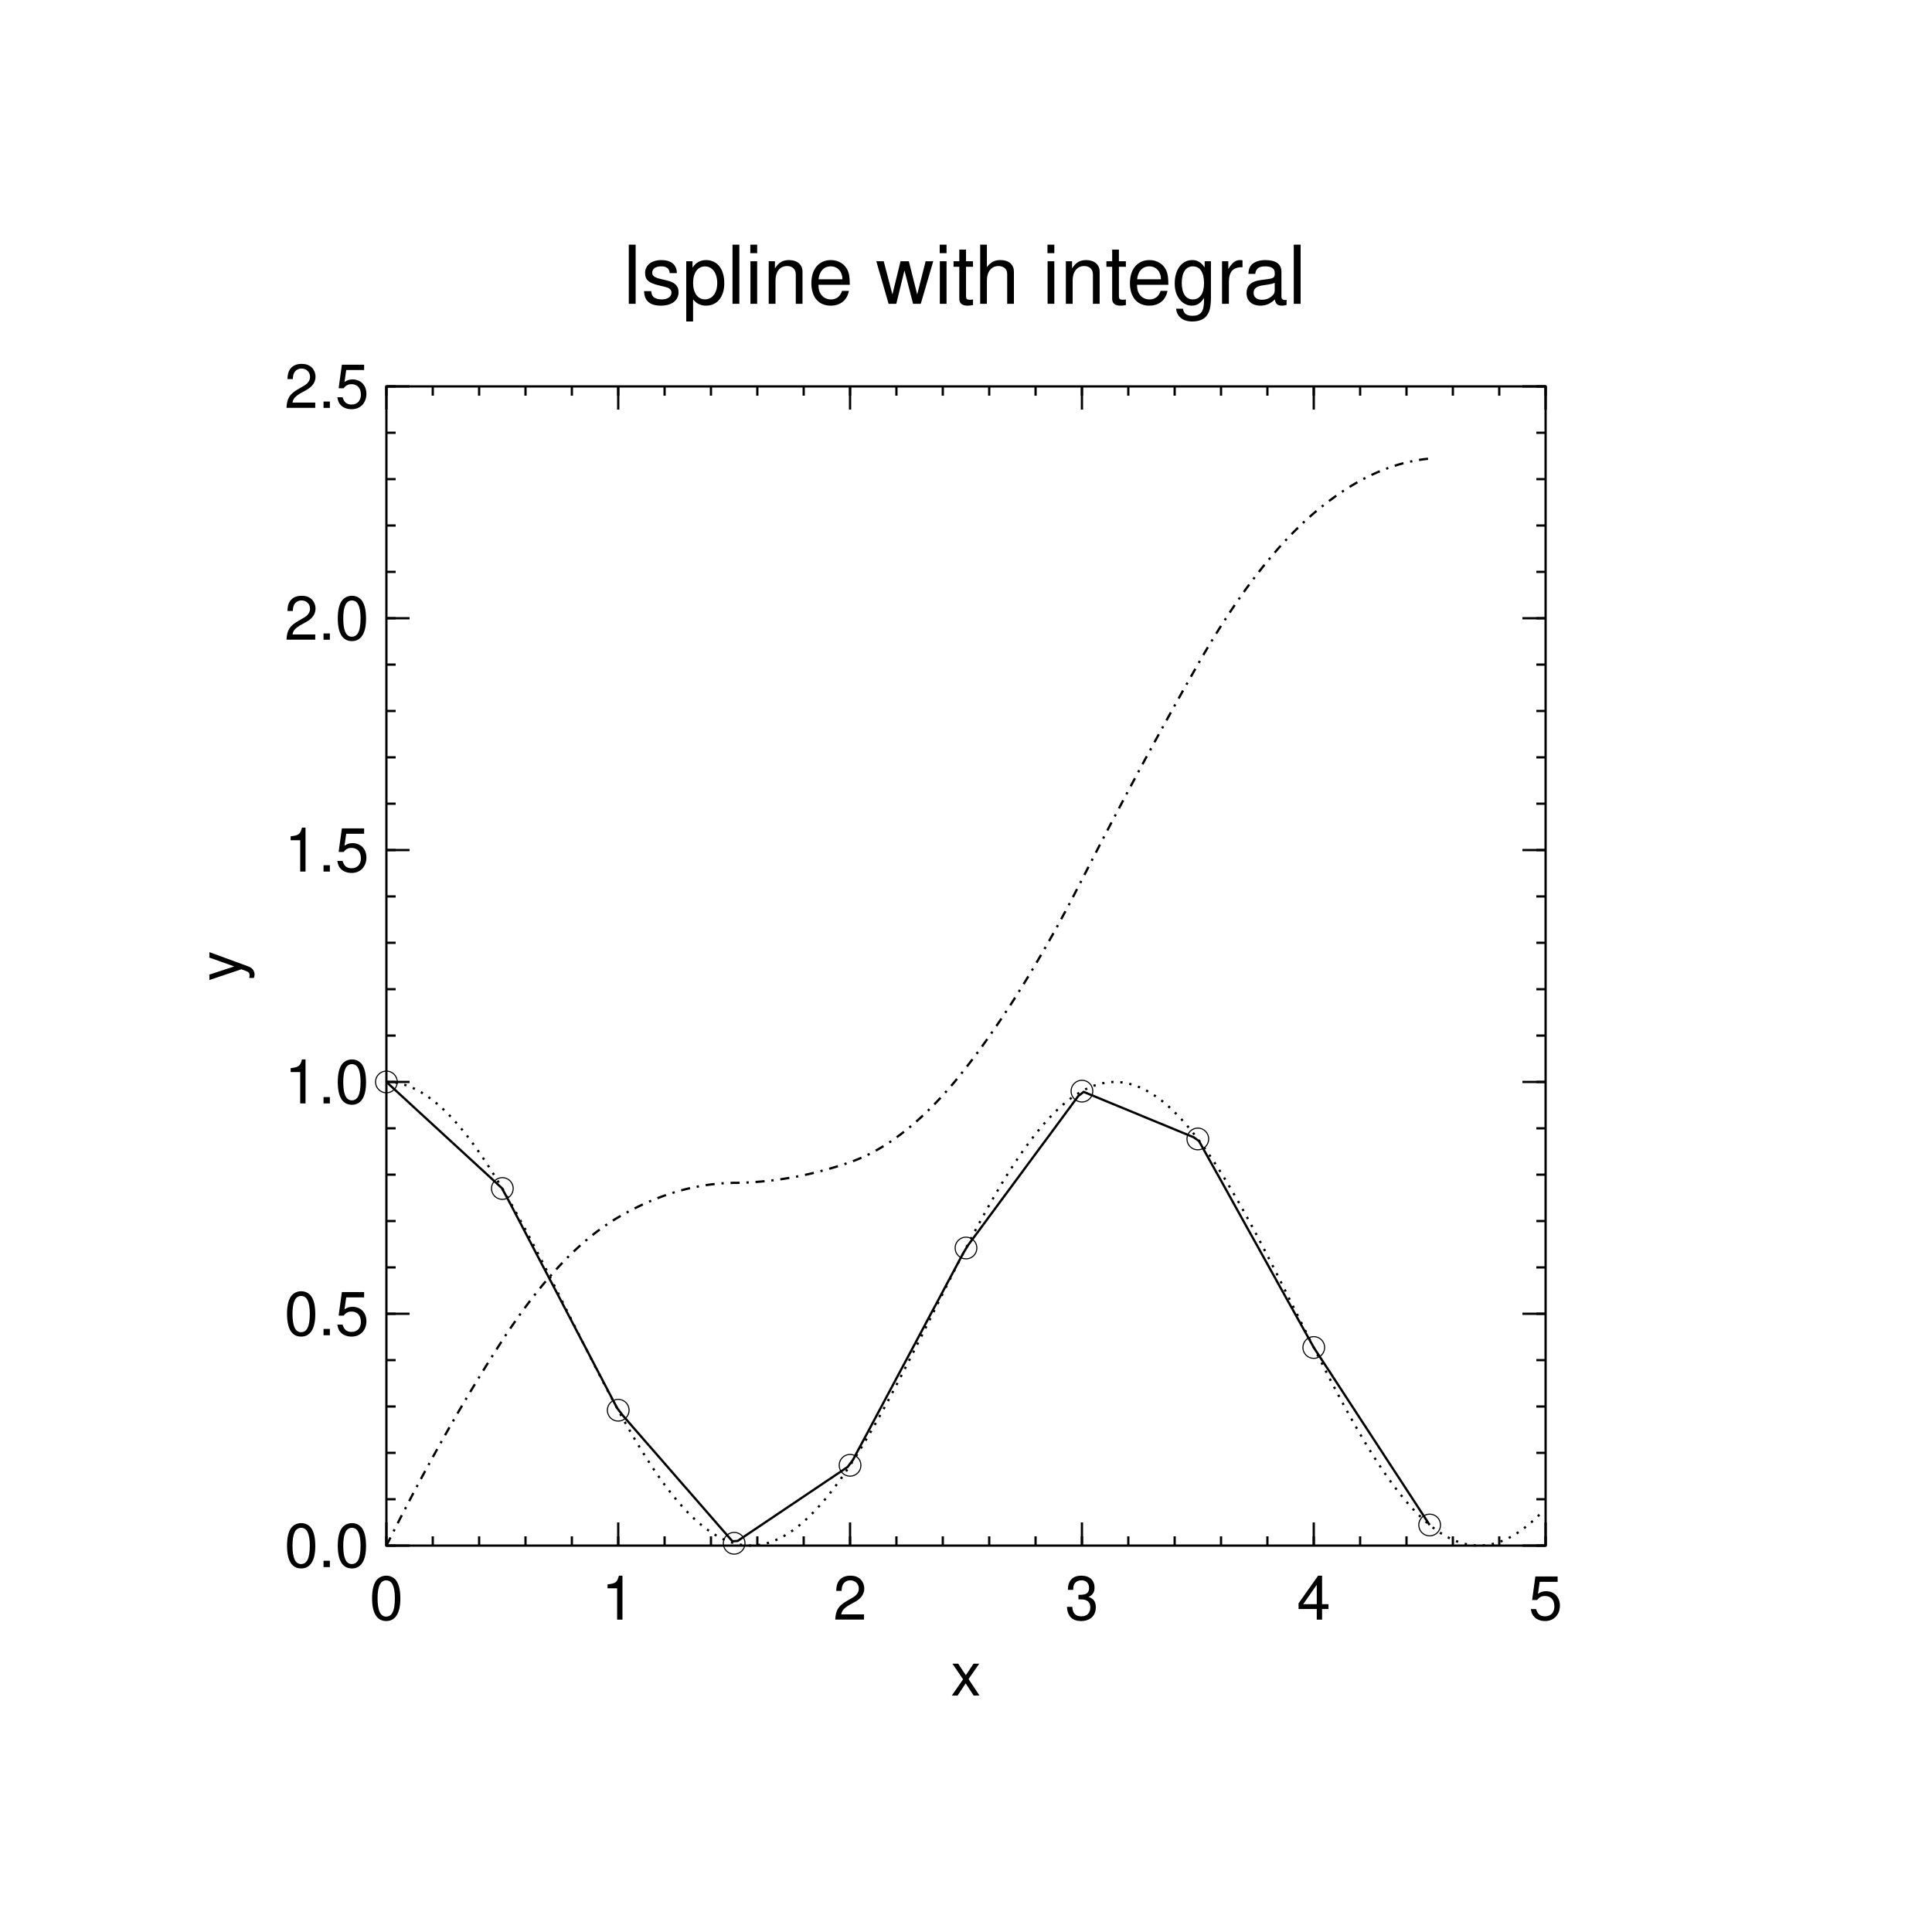
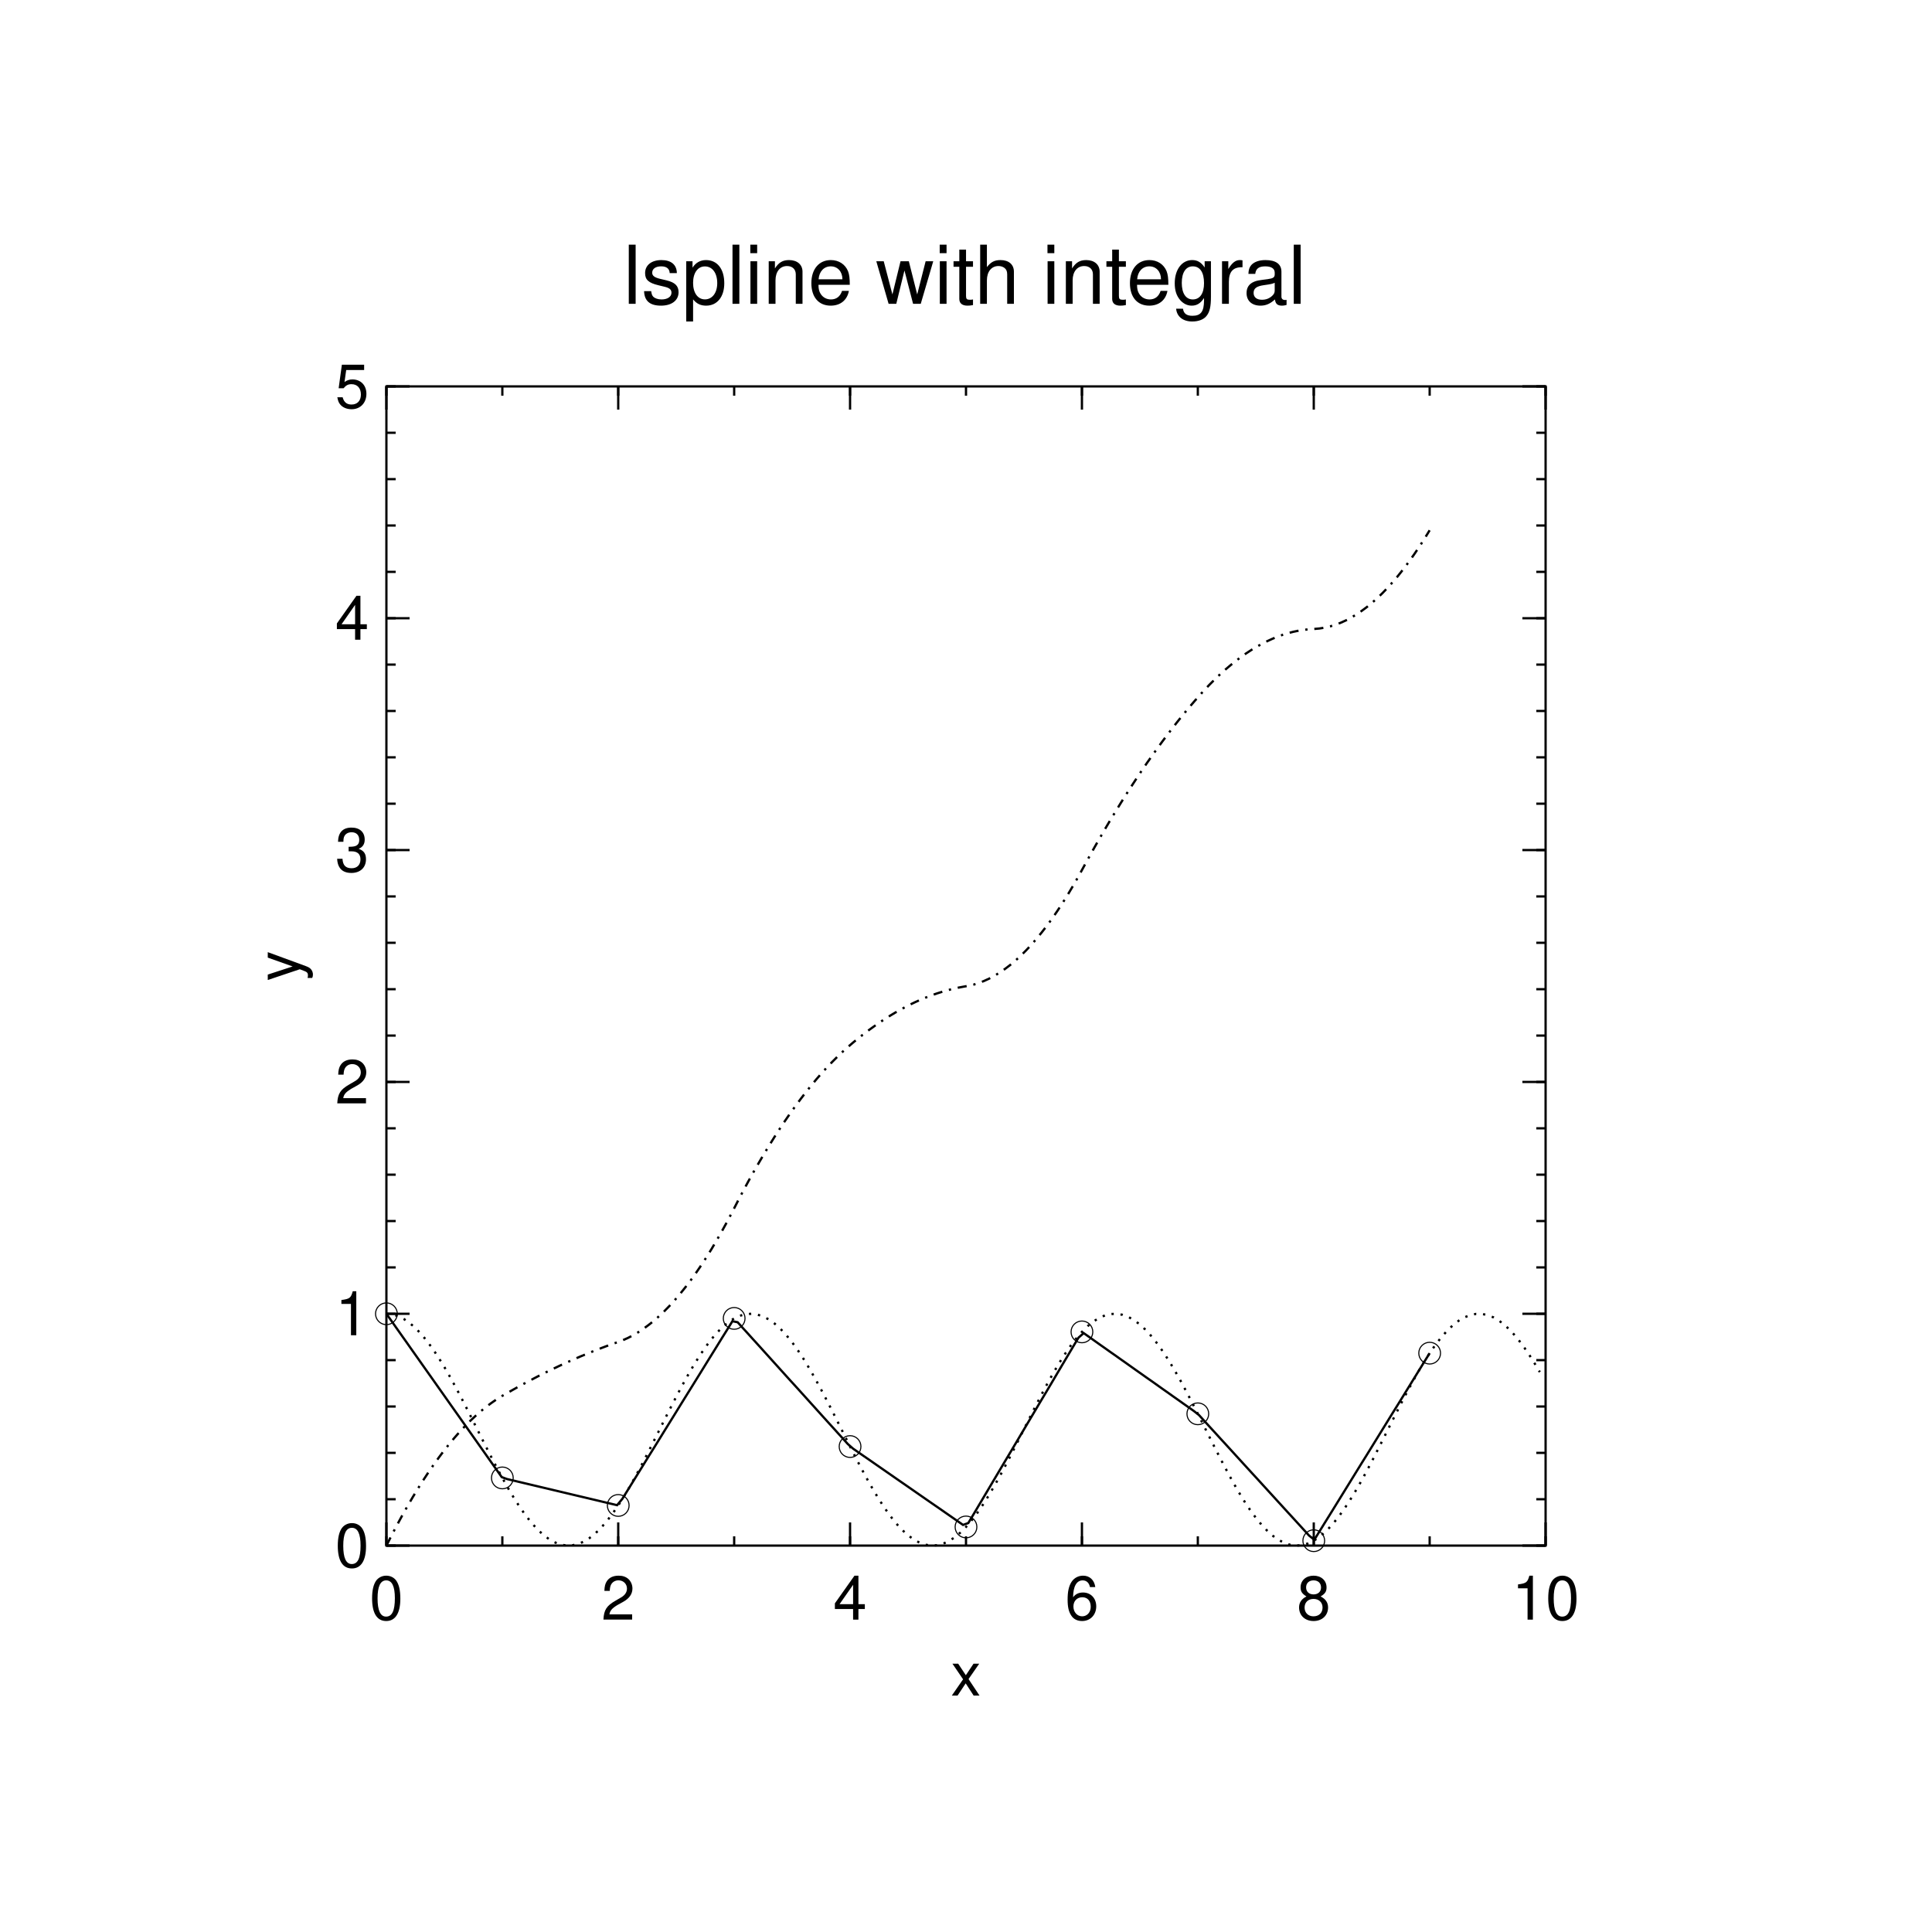
<svg xmlns="http://www.w3.org/2000/svg" version="1.1" baseProfile="full" id="body" width="8in" height="8in" viewBox="0 0 1 1" preserveAspectRatio="none">
  <rect id="background" x="0" y="0" width="1" height="1" stroke="none" fill="white" />
  <g id="content" transform="translate(0,1) scale(1,-1) scale(0.00024414) " xml:space="preserve" stroke="black" stroke-linecap="butt" stroke-linejoin="miter" stroke-miterlimit="10.433" stroke-dasharray="none" stroke-dashoffset="0" stroke-opacity="1" fill="none" fill-rule="evenodd" fill-opacity="1" font-style="normal" font-variant="normal" font-weight="normal" font-stretch="normal" font-size-adjust="none" letter-spacing="normal" word-spacing="normal" text-anchor="start">
    <text transform="translate(1321.4,3451.9) scale(1,-1) scale(8.6016) " font-family="Helvetica,sans-serif" font-size="20px" stroke="none" fill="black">lspline with integral</text>
    <rect x="819.2" y="819.2" width="2457.6" height="2457.6" stroke-width="4.819" />
    <text transform="translate(783.33,662.21) scale(1,-1) scale(6.4512) " font-family="Helvetica,sans-serif" font-size="20px" stroke="none" fill="black">0</text>
    <line x1="819.2" y1="3276.8" x2="819.2" y2="3227.6" stroke-width="4.819" />
    <line x1="819.2" y1="819.2" x2="819.2" y2="868.35" stroke-width="4.819" />
-     <text transform="translate(1274.9,662.21) scale(1,-1) scale(6.4512) " font-family="Helvetica,sans-serif" font-size="20px" stroke="none" fill="black">1</text>
+     <text transform="translate(1274.9,662.21) scale(1,-1) scale(6.4512) " font-family="Helvetica,sans-serif" font-size="20px" stroke="none" fill="black">2</text>
    <line x1="1310.7" y1="3276.8" x2="1310.7" y2="3227.6" stroke-width="4.819" />
    <line x1="1310.7" y1="819.2" x2="1310.7" y2="868.35" stroke-width="4.819" />
-     <text transform="translate(1766.4,662.21) scale(1,-1) scale(6.4512) " font-family="Helvetica,sans-serif" font-size="20px" stroke="none" fill="black">2</text>
+     <text transform="translate(1766.4,662.21) scale(1,-1) scale(6.4512) " font-family="Helvetica,sans-serif" font-size="20px" stroke="none" fill="black">4</text>
    <line x1="1802.2" y1="3276.8" x2="1802.2" y2="3227.6" stroke-width="4.819" />
    <line x1="1802.2" y1="819.2" x2="1802.2" y2="868.35" stroke-width="4.819" />
-     <text transform="translate(2257.9,662.21) scale(1,-1) scale(6.4512) " font-family="Helvetica,sans-serif" font-size="20px" stroke="none" fill="black">3</text>
+     <text transform="translate(2257.9,662.21) scale(1,-1) scale(6.4512) " font-family="Helvetica,sans-serif" font-size="20px" stroke="none" fill="black">6</text>
    <line x1="2293.8" y1="3276.8" x2="2293.8" y2="3227.6" stroke-width="4.819" />
    <line x1="2293.8" y1="819.2" x2="2293.8" y2="868.35" stroke-width="4.819" />
-     <text transform="translate(2749.4,662.21) scale(1,-1) scale(6.4512) " font-family="Helvetica,sans-serif" font-size="20px" stroke="none" fill="black">4</text>
+     <text transform="translate(2749.4,662.21) scale(1,-1) scale(6.4512) " font-family="Helvetica,sans-serif" font-size="20px" stroke="none" fill="black">8</text>
    <line x1="2785.3" y1="3276.8" x2="2785.3" y2="3227.6" stroke-width="4.819" />
    <line x1="2785.3" y1="819.2" x2="2785.3" y2="868.35" stroke-width="4.819" />
-     <text transform="translate(3240.9,662.21) scale(1,-1) scale(6.4512) " font-family="Helvetica,sans-serif" font-size="20px" stroke="none" fill="black">5</text>
+     <text transform="translate(3205.1,662.21) scale(1,-1) scale(6.4512) " font-family="Helvetica,sans-serif" font-size="20px" stroke="none" fill="black">10</text>
    <line x1="3276.8" y1="3276.8" x2="3276.8" y2="3227.6" stroke-width="4.819" />
    <line x1="3276.8" y1="819.2" x2="3276.8" y2="868.35" stroke-width="4.819" />
    <line x1="819.2" y1="3276.8" x2="819.2" y2="3257.1" stroke-width="4.819" />
    <line x1="819.2" y1="819.2" x2="819.2" y2="838.86" stroke-width="4.819" />
-     <line x1="917.5" y1="3276.8" x2="917.5" y2="3257.1" stroke-width="4.819" />
-     <line x1="917.5" y1="819.2" x2="917.5" y2="838.86" stroke-width="4.819" />
-     <line x1="1015.8" y1="3276.8" x2="1015.8" y2="3257.1" stroke-width="4.819" />
-     <line x1="1015.8" y1="819.2" x2="1015.8" y2="838.86" stroke-width="4.819" />
-     <line x1="1114.1" y1="3276.8" x2="1114.1" y2="3257.1" stroke-width="4.819" />
-     <line x1="1114.1" y1="819.2" x2="1114.1" y2="838.86" stroke-width="4.819" />
-     <line x1="1212.4" y1="3276.8" x2="1212.4" y2="3257.1" stroke-width="4.819" />
-     <line x1="1212.4" y1="819.2" x2="1212.4" y2="838.86" stroke-width="4.819" />
+     <line x1="1065" y1="3276.8" x2="1065" y2="3257.1" stroke-width="4.819" />
+     <line x1="1065" y1="819.2" x2="1065" y2="838.86" stroke-width="4.819" />
    <line x1="1310.7" y1="3276.8" x2="1310.7" y2="3257.1" stroke-width="4.819" />
    <line x1="1310.7" y1="819.2" x2="1310.7" y2="838.86" stroke-width="4.819" />
-     <line x1="1409" y1="3276.8" x2="1409" y2="3257.1" stroke-width="4.819" />
-     <line x1="1409" y1="819.2" x2="1409" y2="838.86" stroke-width="4.819" />
-     <line x1="1507.3" y1="3276.8" x2="1507.3" y2="3257.1" stroke-width="4.819" />
-     <line x1="1507.3" y1="819.2" x2="1507.3" y2="838.86" stroke-width="4.819" />
-     <line x1="1605.6" y1="3276.8" x2="1605.6" y2="3257.1" stroke-width="4.819" />
-     <line x1="1605.6" y1="819.2" x2="1605.6" y2="838.86" stroke-width="4.819" />
-     <line x1="1703.9" y1="3276.8" x2="1703.9" y2="3257.1" stroke-width="4.819" />
-     <line x1="1703.9" y1="819.2" x2="1703.9" y2="838.86" stroke-width="4.819" />
+     <line x1="1556.5" y1="3276.8" x2="1556.5" y2="3257.1" stroke-width="4.819" />
+     <line x1="1556.5" y1="819.2" x2="1556.5" y2="838.86" stroke-width="4.819" />
    <line x1="1802.2" y1="3276.8" x2="1802.2" y2="3257.1" stroke-width="4.819" />
    <line x1="1802.2" y1="819.2" x2="1802.2" y2="838.86" stroke-width="4.819" />
-     <line x1="1900.5" y1="3276.8" x2="1900.5" y2="3257.1" stroke-width="4.819" />
-     <line x1="1900.5" y1="819.2" x2="1900.5" y2="838.86" stroke-width="4.819" />
-     <line x1="1998.8" y1="3276.8" x2="1998.8" y2="3257.1" stroke-width="4.819" />
-     <line x1="1998.8" y1="819.2" x2="1998.8" y2="838.86" stroke-width="4.819" />
-     <line x1="2097.2" y1="3276.8" x2="2097.2" y2="3257.1" stroke-width="4.819" />
-     <line x1="2097.2" y1="819.2" x2="2097.2" y2="838.86" stroke-width="4.819" />
-     <line x1="2195.5" y1="3276.8" x2="2195.5" y2="3257.1" stroke-width="4.819" />
-     <line x1="2195.5" y1="819.2" x2="2195.5" y2="838.86" stroke-width="4.819" />
+     <line x1="2048" y1="3276.8" x2="2048" y2="3257.1" stroke-width="4.819" />
+     <line x1="2048" y1="819.2" x2="2048" y2="838.86" stroke-width="4.819" />
    <line x1="2293.8" y1="3276.8" x2="2293.8" y2="3257.1" stroke-width="4.819" />
    <line x1="2293.8" y1="819.2" x2="2293.8" y2="838.86" stroke-width="4.819" />
-     <line x1="2392.1" y1="3276.8" x2="2392.1" y2="3257.1" stroke-width="4.819" />
-     <line x1="2392.1" y1="819.2" x2="2392.1" y2="838.86" stroke-width="4.819" />
-     <line x1="2490.4" y1="3276.8" x2="2490.4" y2="3257.1" stroke-width="4.819" />
-     <line x1="2490.4" y1="819.2" x2="2490.4" y2="838.86" stroke-width="4.819" />
-     <line x1="2588.7" y1="3276.8" x2="2588.7" y2="3257.1" stroke-width="4.819" />
-     <line x1="2588.7" y1="819.2" x2="2588.7" y2="838.86" stroke-width="4.819" />
-     <line x1="2687" y1="3276.8" x2="2687" y2="3257.1" stroke-width="4.819" />
-     <line x1="2687" y1="819.2" x2="2687" y2="838.86" stroke-width="4.819" />
+     <line x1="2539.5" y1="3276.8" x2="2539.5" y2="3257.1" stroke-width="4.819" />
+     <line x1="2539.5" y1="819.2" x2="2539.5" y2="838.86" stroke-width="4.819" />
    <line x1="2785.3" y1="3276.8" x2="2785.3" y2="3257.1" stroke-width="4.819" />
    <line x1="2785.3" y1="819.2" x2="2785.3" y2="838.86" stroke-width="4.819" />
-     <line x1="2883.6" y1="3276.8" x2="2883.6" y2="3257.1" stroke-width="4.819" />
-     <line x1="2883.6" y1="819.2" x2="2883.6" y2="838.86" stroke-width="4.819" />
-     <line x1="2981.9" y1="3276.8" x2="2981.9" y2="3257.1" stroke-width="4.819" />
-     <line x1="2981.9" y1="819.2" x2="2981.9" y2="838.86" stroke-width="4.819" />
-     <line x1="3080.2" y1="3276.8" x2="3080.2" y2="3257.1" stroke-width="4.819" />
-     <line x1="3080.2" y1="819.2" x2="3080.2" y2="838.86" stroke-width="4.819" />
-     <line x1="3178.5" y1="3276.8" x2="3178.5" y2="3257.1" stroke-width="4.819" />
-     <line x1="3178.5" y1="819.2" x2="3178.5" y2="838.86" stroke-width="4.819" />
+     <line x1="3031" y1="3276.8" x2="3031" y2="3257.1" stroke-width="4.819" />
+     <line x1="3031" y1="819.2" x2="3031" y2="838.86" stroke-width="4.819" />
    <line x1="3276.8" y1="3276.8" x2="3276.8" y2="3257.1" stroke-width="4.819" />
    <line x1="3276.8" y1="819.2" x2="3276.8" y2="838.86" stroke-width="4.819" />
-     <text transform="translate(602.99,773.65) scale(1,-1) scale(6.4512) " font-family="Helvetica,sans-serif" font-size="20px" stroke="none" fill="black">0.0</text>
+     <text transform="translate(710.6,773.65) scale(1,-1) scale(6.4512) " font-family="Helvetica,sans-serif" font-size="20px" stroke="none" fill="black">0</text>
    <line x1="3276.8" y1="819.2" x2="3227.6" y2="819.2" stroke-width="4.819" />
    <line x1="819.2" y1="819.2" x2="868.35" y2="819.2" stroke-width="4.819" />
-     <text transform="translate(602.99,1265.2) scale(1,-1) scale(6.4512) " font-family="Helvetica,sans-serif" font-size="20px" stroke="none" fill="black">0.5</text>
+     <text transform="translate(710.6,1265.2) scale(1,-1) scale(6.4512) " font-family="Helvetica,sans-serif" font-size="20px" stroke="none" fill="black">1</text>
    <line x1="3276.8" y1="1310.7" x2="3227.6" y2="1310.7" stroke-width="4.819" />
    <line x1="819.2" y1="1310.7" x2="868.35" y2="1310.7" stroke-width="4.819" />
-     <text transform="translate(602.99,1756.7) scale(1,-1) scale(6.4512) " font-family="Helvetica,sans-serif" font-size="20px" stroke="none" fill="black">1.0</text>
+     <text transform="translate(710.6,1756.7) scale(1,-1) scale(6.4512) " font-family="Helvetica,sans-serif" font-size="20px" stroke="none" fill="black">2</text>
    <line x1="3276.8" y1="1802.2" x2="3227.6" y2="1802.2" stroke-width="4.819" />
    <line x1="819.2" y1="1802.2" x2="868.35" y2="1802.2" stroke-width="4.819" />
-     <text transform="translate(602.99,2248.2) scale(1,-1) scale(6.4512) " font-family="Helvetica,sans-serif" font-size="20px" stroke="none" fill="black">1.5</text>
+     <text transform="translate(710.6,2248.2) scale(1,-1) scale(6.4512) " font-family="Helvetica,sans-serif" font-size="20px" stroke="none" fill="black">3</text>
    <line x1="3276.8" y1="2293.8" x2="3227.6" y2="2293.8" stroke-width="4.819" />
    <line x1="819.2" y1="2293.8" x2="868.35" y2="2293.8" stroke-width="4.819" />
-     <text transform="translate(602.99,2739.7) scale(1,-1) scale(6.4512) " font-family="Helvetica,sans-serif" font-size="20px" stroke="none" fill="black">2.0</text>
+     <text transform="translate(710.6,2739.7) scale(1,-1) scale(6.4512) " font-family="Helvetica,sans-serif" font-size="20px" stroke="none" fill="black">4</text>
    <line x1="3276.8" y1="2785.3" x2="3227.6" y2="2785.3" stroke-width="4.819" />
    <line x1="819.2" y1="2785.3" x2="868.35" y2="2785.3" stroke-width="4.819" />
-     <text transform="translate(602.99,3231.3) scale(1,-1) scale(6.4512) " font-family="Helvetica,sans-serif" font-size="20px" stroke="none" fill="black">2.5</text>
+     <text transform="translate(710.6,3231.3) scale(1,-1) scale(6.4512) " font-family="Helvetica,sans-serif" font-size="20px" stroke="none" fill="black">5</text>
    <line x1="3276.8" y1="3276.8" x2="3227.6" y2="3276.8" stroke-width="4.819" />
    <line x1="819.2" y1="3276.8" x2="868.35" y2="3276.8" stroke-width="4.819" />
    <line x1="3276.8" y1="819.2" x2="3257.1" y2="819.2" stroke-width="4.819" />
    <line x1="819.2" y1="819.2" x2="838.86" y2="819.2" stroke-width="4.819" />
    <line x1="3276.8" y1="917.5" x2="3257.1" y2="917.5" stroke-width="4.819" />
    <line x1="819.2" y1="917.5" x2="838.86" y2="917.5" stroke-width="4.819" />
    <line x1="3276.8" y1="1015.8" x2="3257.1" y2="1015.8" stroke-width="4.819" />
    <line x1="819.2" y1="1015.8" x2="838.86" y2="1015.8" stroke-width="4.819" />
    <line x1="3276.8" y1="1114.1" x2="3257.1" y2="1114.1" stroke-width="4.819" />
    <line x1="819.2" y1="1114.1" x2="838.86" y2="1114.1" stroke-width="4.819" />
    <line x1="3276.8" y1="1212.4" x2="3257.1" y2="1212.4" stroke-width="4.819" />
    <line x1="819.2" y1="1212.4" x2="838.86" y2="1212.4" stroke-width="4.819" />
    <line x1="3276.8" y1="1310.7" x2="3257.1" y2="1310.7" stroke-width="4.819" />
    <line x1="819.2" y1="1310.7" x2="838.86" y2="1310.7" stroke-width="4.819" />
    <line x1="3276.8" y1="1409" x2="3257.1" y2="1409" stroke-width="4.819" />
    <line x1="819.2" y1="1409" x2="838.86" y2="1409" stroke-width="4.819" />
    <line x1="3276.8" y1="1507.3" x2="3257.1" y2="1507.3" stroke-width="4.819" />
    <line x1="819.2" y1="1507.3" x2="838.86" y2="1507.3" stroke-width="4.819" />
    <line x1="3276.8" y1="1605.6" x2="3257.1" y2="1605.6" stroke-width="4.819" />
    <line x1="819.2" y1="1605.6" x2="838.86" y2="1605.6" stroke-width="4.819" />
    <line x1="3276.8" y1="1703.9" x2="3257.1" y2="1703.9" stroke-width="4.819" />
    <line x1="819.2" y1="1703.9" x2="838.86" y2="1703.9" stroke-width="4.819" />
    <line x1="3276.8" y1="1802.2" x2="3257.1" y2="1802.2" stroke-width="4.819" />
    <line x1="819.2" y1="1802.2" x2="838.86" y2="1802.2" stroke-width="4.819" />
    <line x1="3276.8" y1="1900.5" x2="3257.1" y2="1900.5" stroke-width="4.819" />
    <line x1="819.2" y1="1900.5" x2="838.86" y2="1900.5" stroke-width="4.819" />
    <line x1="3276.8" y1="1998.8" x2="3257.1" y2="1998.8" stroke-width="4.819" />
    <line x1="819.2" y1="1998.8" x2="838.86" y2="1998.8" stroke-width="4.819" />
    <line x1="3276.8" y1="2097.2" x2="3257.1" y2="2097.2" stroke-width="4.819" />
    <line x1="819.2" y1="2097.2" x2="838.86" y2="2097.2" stroke-width="4.819" />
    <line x1="3276.8" y1="2195.5" x2="3257.1" y2="2195.5" stroke-width="4.819" />
    <line x1="819.2" y1="2195.5" x2="838.86" y2="2195.5" stroke-width="4.819" />
    <line x1="3276.8" y1="2293.8" x2="3257.1" y2="2293.8" stroke-width="4.819" />
    <line x1="819.2" y1="2293.8" x2="838.86" y2="2293.8" stroke-width="4.819" />
    <line x1="3276.8" y1="2392.1" x2="3257.1" y2="2392.1" stroke-width="4.819" />
    <line x1="819.2" y1="2392.1" x2="838.86" y2="2392.1" stroke-width="4.819" />
    <line x1="3276.8" y1="2490.4" x2="3257.1" y2="2490.4" stroke-width="4.819" />
    <line x1="819.2" y1="2490.4" x2="838.86" y2="2490.4" stroke-width="4.819" />
    <line x1="3276.8" y1="2588.7" x2="3257.1" y2="2588.7" stroke-width="4.819" />
    <line x1="819.2" y1="2588.7" x2="838.86" y2="2588.7" stroke-width="4.819" />
    <line x1="3276.8" y1="2687" x2="3257.1" y2="2687" stroke-width="4.819" />
    <line x1="819.2" y1="2687" x2="838.86" y2="2687" stroke-width="4.819" />
    <line x1="3276.8" y1="2785.3" x2="3257.1" y2="2785.3" stroke-width="4.819" />
    <line x1="819.2" y1="2785.3" x2="838.86" y2="2785.3" stroke-width="4.819" />
    <line x1="3276.8" y1="2883.6" x2="3257.1" y2="2883.6" stroke-width="4.819" />
    <line x1="819.2" y1="2883.6" x2="838.86" y2="2883.6" stroke-width="4.819" />
    <line x1="3276.8" y1="2981.9" x2="3257.1" y2="2981.9" stroke-width="4.819" />
    <line x1="819.2" y1="2981.9" x2="838.86" y2="2981.9" stroke-width="4.819" />
    <line x1="3276.8" y1="3080.2" x2="3257.1" y2="3080.2" stroke-width="4.819" />
    <line x1="819.2" y1="3080.2" x2="838.86" y2="3080.2" stroke-width="4.819" />
    <line x1="3276.8" y1="3178.5" x2="3257.1" y2="3178.5" stroke-width="4.819" />
    <line x1="819.2" y1="3178.5" x2="838.86" y2="3178.5" stroke-width="4.819" />
    <line x1="3276.8" y1="3276.8" x2="3257.1" y2="3276.8" stroke-width="4.819" />
    <line x1="819.2" y1="3276.8" x2="838.86" y2="3276.8" stroke-width="4.819" />
    <text transform="translate(2015.7,501.24) scale(1,-1) scale(6.4512) " font-family="Helvetica,sans-serif" font-size="20px" stroke="none" fill="black">x</text>
-     <text transform="matrix(0 6.4512 6.4512 0 511.58 2015.7) " font-family="Helvetica,sans-serif" font-size="20px" stroke="none" fill="black">y</text>
-     <circle cx="819.2" cy="1802.2" r="23.04" stroke-width="2.304" />
-     <circle cx="1065" cy="1576.3" r="23.04" stroke-width="2.304" />
-     <circle cx="1310.7" cy="1106.2" r="23.04" stroke-width="2.304" />
-     <circle cx="1556.5" cy="824.12" r="23.04" stroke-width="2.304" />
-     <circle cx="1802.2" cy="989.44" r="23.04" stroke-width="2.304" />
-     <circle cx="2048" cy="1450.1" r="23.04" stroke-width="2.304" />
-     <circle cx="2293.8" cy="1782.7" r="23.04" stroke-width="2.304" />
-     <circle cx="2539.5" cy="1681.3" r="23.04" stroke-width="2.304" />
-     <circle cx="2785.3" cy="1239.2" r="23.04" stroke-width="2.304" />
-     <circle cx="3031" cy="862.88" r="23.04" stroke-width="2.304" />
-     <polyline points="819.2,1802.2 831.49,1801.6 843.78,1799.8 856.06,1796.7 868.35,1792.4 880.64,1787 892.93,1780.3 905.22,1772.4 917.5,1763.4 929.79,1753.3 942.08,1742.1 954.37,1729.8 966.66,1716.4 978.94,1702 991.23,1686.7 1003.5,1670.4 1015.8,1653.2 1028.1,1635.1 1040.4,1616.3 1052.7,1596.6 1065,1576.3 1077.2,1555.3 1089.5,1533.7 1101.8,1511.5 1114.1,1488.8 1126.4,1465.7 1138.7,1442.2 1151,1418.4 1163.3,1394.3 1175.6,1369.9 1187.8,1345.5 1200.1,1320.9 1212.4,1296.4 1224.7,1271.8 1237,1247.4 1249.3,1223.1 1261.6,1199 1273.9,1175.3 1286.1,1151.8 1298.4,1128.8 1310.7,1106.2 1323,1084.1 1335.3,1062.6 1347.6,1041.7 1359.9,1021.5 1372.2,1002 1384.4,983.23 1396.7,965.32 1409,948.28 1421.3,932.14 1433.6,916.94 1445.9,902.73 1458.2,889.54 1470.5,877.4 1482.8,866.35 1495,856.41 1507.3,847.6 1519.6,839.95 1531.9,833.47 1544.2,828.19 1556.5,824.12 1568.8,821.26 1581.1,819.63 1593.3,819.22 1605.6,820.04 1617.9,822.09 1630.2,825.35 1642.5,829.84 1654.8,835.52 1667.1,842.39 1679.4,850.43 1691.6,859.63 1703.9,869.95 1716.2,881.37 1728.5,893.86 1740.8,907.4 1753.1,921.94 1765.4,937.46 1777.7,953.91 1790,971.25 1802.2,989.44 1814.5,1008.4 1826.8,1028.2 1839.1,1048.6 1851.4,1069.7 1863.7,1091.5 1876,1113.7 1888.3,1136.5 1900.5,1159.7 1912.8,1183.2 1925.1,1207.1 1937.4,1231.3 1949.7,1255.6 1962,1280.1 1974.3,1304.6 1986.6,1329.2 1998.8,1353.7 2011.1,1378.1 2023.4,1402.4 2035.7,1426.4 2048,1450.1 2060.3,1473.5 2072.6,1496.5 2084.9,1519 2097.2,1541 2109.4,1562.4 2121.7,1583.2 2134,1603.3 2146.3,1622.7 2158.6,1641.3 2170.9,1659 2183.2,1675.9 2195.5,1691.9 2207.7,1707 2220,1721 2232.3,1734 2244.6,1746 2256.9,1756.8 2269.2,1766.6 2281.5,1775.2 2293.8,1782.7 2306,1788.9 2318.3,1794 2330.6,1797.9 2342.9,1800.5 2355.2,1802 2367.5,1802.2 2379.8,1801.1 2392.1,1798.9 2404.4,1795.4 2416.6,1790.7 2428.9,1784.8 2441.2,1777.8 2453.5,1769.5 2465.8,1760.2 2478.1,1749.7 2490.4,1738 2502.7,1725.4 2514.9,1711.7 2527.2,1697 2539.5,1681.3 2551.8,1664.7 2564.1,1647.2 2576.4,1628.9 2588.7,1609.7 2601,1589.9 2613.2,1569.3 2625.5,1548.1 2637.8,1526.3 2650.1,1503.9 2662.4,1481.1 2674.7,1457.8 2687,1434.2 2699.3,1410.3 2711.6,1386.1 2723.8,1361.7 2736.1,1337.2 2748.4,1312.7 2760.7,1288.1 2773,1263.6 2785.3,1239.2 2797.6,1215 2809.9,1191 2822.1,1167.3 2834.4,1144 2846.7,1121.1 2859,1098.7 2871.3,1076.8 2883.6,1055.5 2895.9,1034.8 2908.2,1014.8 2920.4,995.57 2932.7,977.12 2945,959.49 2957.3,942.75 2969.6,926.92 2981.9,912.05 2994.2,898.18 3006.5,885.34 3018.8,873.56 3031,862.88 3043.3,853.32 3055.6,844.9 3067.9,837.64 3080.2,831.56 3092.5,826.69 3104.8,823.02 3117.1,820.57 3129.3,819.35 3141.6,819.36 3153.9,820.59 3166.2,823.05 3178.5,826.73 3190.8,831.61 3203.1,837.7 3215.4,844.97 3227.6,853.4 3239.9,862.97 3252.2,873.66 3264.5,885.45 " stroke-width="4.819" stroke-dasharray="4.819, 14.456" />
-     <polyline points="819.2,1802.2 830.31,1792 841.43,1781.8 852.54,1771.6 863.66,1761.4 874.77,1751.1 885.89,1740.9 897,1730.7 908.12,1720.5 919.23,1710.3 930.35,1700.1 941.46,1689.8 952.58,1679.6 963.69,1669.4 974.81,1659.2 985.92,1649 997.04,1638.7 1008.2,1628.5 1019.3,1618.3 1030.4,1608.1 1041.5,1597.9 1052.6,1587.6 1063.7,1577.4 1074.8,1557.4 1086,1536.1 1097.1,1514.9 1108.2,1493.6 1119.3,1472.3 1130.4,1451.1 1141.5,1429.8 1152.6,1408.6 1163.8,1387.3 1174.9,1366 1186,1344.8 1197.1,1323.5 1208.2,1302.3 1219.3,1281 1230.4,1259.7 1241.6,1238.5 1252.7,1217.2 1263.8,1195.9 1274.9,1174.7 1286,1153.4 1297.1,1132.2 1308.3,1110.9 1319.4,1096.3 1330.5,1083.5 1341.6,1070.7 1352.7,1058 1363.8,1045.2 1374.9,1032.5 1386.1,1019.7 1397.2,1007 1408.3,994.2 1419.4,981.45 1430.5,968.69 1441.6,955.93 1452.7,943.18 1463.9,930.42 1475,917.67 1486.1,904.91 1497.2,892.15 1508.3,879.4 1519.4,866.64 1530.5,853.88 1541.7,841.13 1552.8,828.37 1563.9,829.1 1575,836.58 1586.1,844.06 1597.2,851.53 1608.4,859.01 1619.5,866.49 1630.6,873.96 1641.7,881.44 1652.8,888.92 1663.9,896.4 1675,903.87 1686.2,911.35 1697.3,918.83 1708.4,926.3 1719.5,933.78 1730.6,941.26 1741.7,948.73 1752.8,956.21 1764,963.69 1775.1,971.16 1786.2,978.64 1797.3,986.12 1808.4,1001 1819.5,1021.9 1830.6,1042.7 1841.8,1063.5 1852.9,1084.4 1864,1105.2 1875.1,1126 1886.2,1146.9 1897.3,1167.7 1908.4,1188.5 1919.6,1209.4 1930.7,1230.2 1941.8,1251 1952.9,1271.9 1964,1292.7 1975.1,1313.6 1986.3,1334.4 1997.4,1355.2 2008.5,1376.1 2019.6,1396.9 2030.7,1417.7 2041.8,1438.6 2052.9,1456.8 2064.1,1471.9 2075.2,1486.9 2086.3,1501.9 2097.4,1517 2108.5,1532 2119.6,1547.1 2130.7,1562.1 2141.9,1577.1 2153,1592.2 2164.1,1607.2 2175.2,1622.3 2186.3,1637.3 2197.4,1652.3 2208.5,1667.4 2219.7,1682.4 2230.8,1697.4 2241.9,1712.5 2253,1727.5 2264.1,1742.6 2275.2,1757.6 2286.3,1772.6 2297.5,1781.1 2308.6,1776.5 2319.7,1772 2330.8,1767.4 2341.9,1762.8 2353,1758.2 2364.2,1753.6 2375.3,1749 2386.4,1744.5 2397.5,1739.9 2408.6,1735.3 2419.7,1730.7 2430.8,1726.1 2442,1721.5 2453.1,1716.9 2464.2,1712.4 2475.3,1707.8 2486.4,1703.2 2497.5,1698.6 2508.6,1694 2519.8,1689.4 2530.9,1684.8 2542,1676.8 2553.1,1656.8 2564.2,1636.8 2575.3,1616.9 2586.5,1596.9 2597.6,1576.9 2608.7,1556.9 2619.8,1536.9 2630.9,1516.9 2642,1496.9 2653.1,1476.9 2664.3,1456.9 2675.4,1436.9 2686.5,1416.9 2697.6,1396.9 2708.7,1376.9 2719.8,1356.9 2730.9,1336.9 2742.1,1317 2753.2,1297 2764.3,1277 2775.4,1257 2786.5,1237.3 2797.6,1220.3 2808.7,1203.3 2819.9,1186.3 2831,1169.2 2842.1,1152.2 2853.2,1135.2 2864.3,1118.2 2875.4,1101.2 2886.5,1084.1 2897.7,1067.1 2908.8,1050.1 2919.9,1033.1 2931,1016.1 2942.1,999.04 2953.2,982.02 2964.4,965 2975.5,947.98 2986.6,930.96 2997.7,913.94 3008.8,896.92 3019.9,879.9 3031,862.88 " stroke-width="4.819" />
-     <polyline points="819.2,819.2 830.31,841.31 841.43,863.2 852.54,884.85 863.66,906.27 874.77,927.46 885.89,948.42 897,969.15 908.12,989.64 919.23,1009.9 930.35,1029.9 941.46,1049.7 952.58,1069.3 963.69,1088.7 974.81,1107.8 985.92,1126.6 997.04,1145.3 1008.2,1163.7 1019.3,1181.9 1030.4,1199.9 1041.5,1217.6 1052.6,1235.1 1063.7,1252.3 1074.8,1269.3 1086,1285.7 1097.1,1301.7 1108.2,1317.2 1119.3,1332.2 1130.4,1346.7 1141.5,1360.8 1152.6,1374.3 1163.8,1387.4 1174.9,1400 1186,1412.1 1197.1,1423.8 1208.2,1435 1219.3,1445.6 1230.4,1455.8 1241.6,1465.6 1252.7,1474.8 1263.8,1483.6 1274.9,1491.8 1286,1499.6 1297.1,1507 1308.3,1513.8 1319.4,1520.2 1330.5,1526.3 1341.6,1532.2 1352.7,1537.7 1363.8,1543 1374.9,1547.9 1386.1,1552.6 1397.2,1557 1408.3,1561.1 1419.4,1564.9 1430.5,1568.4 1441.6,1571.7 1452.7,1574.6 1463.9,1577.3 1475,1579.7 1486.1,1581.7 1497.2,1583.5 1508.3,1585 1519.4,1586.2 1530.5,1587.2 1541.7,1587.8 1552.8,1588.2 1563.9,1588.3 1575,1588.6 1586.1,1589.1 1597.2,1589.8 1608.4,1590.6 1619.5,1591.6 1630.6,1592.7 1641.7,1594 1652.8,1595.5 1663.9,1597.2 1675,1599 1686.2,1601 1697.3,1603.2 1708.4,1605.5 1719.5,1608 1730.6,1610.7 1741.7,1613.6 1752.8,1616.6 1764,1619.8 1775.1,1623.1 1786.2,1626.6 1797.3,1630.3 1808.4,1634.2 1819.5,1638.6 1830.6,1643.4 1841.8,1648.7 1852.9,1654.4 1864,1660.7 1875.1,1667.4 1886.2,1674.5 1897.3,1682.2 1908.4,1690.3 1919.6,1698.9 1930.7,1708 1941.8,1717.5 1952.9,1727.5 1964,1738 1975.1,1748.9 1986.3,1760.3 1997.4,1772.2 2008.5,1784.6 2019.6,1797.4 2030.7,1810.7 2041.8,1824.5 2052.9,1838.7 2064.1,1853.3 2075.2,1868.2 2086.3,1883.5 2097.4,1899.1 2108.5,1915 2119.6,1931.3 2130.7,1947.9 2141.9,1964.9 2153,1982.2 2164.1,1999.9 2175.2,2017.9 2186.3,2036.2 2197.4,2054.9 2208.5,2073.9 2219.7,2093.2 2230.8,2112.9 2241.9,2132.9 2253,2153.3 2264.1,2174 2275.2,2195.1 2286.3,2216.5 2297.5,2238.2 2308.6,2259.9 2319.7,2281.5 2330.8,2303 2341.9,2324.3 2353,2345.6 2364.2,2366.8 2375.3,2387.9 2386.4,2408.9 2397.5,2429.7 2408.6,2450.5 2419.7,2471.2 2430.8,2491.7 2442,2512.2 2453.1,2532.5 2464.2,2552.8 2475.3,2572.9 2486.4,2593 2497.5,2612.9 2508.6,2632.7 2519.8,2652.5 2530.9,2672.1 2542,2691.6 2553.1,2710.8 2564.2,2729.5 2575.3,2747.8 2586.5,2765.6 2597.6,2782.9 2608.7,2799.8 2619.8,2816.3 2630.9,2832.3 2642,2847.9 2653.1,2862.9 2664.3,2877.6 2675.4,2891.8 2686.5,2905.5 2697.6,2918.8 2708.7,2931.7 2719.8,2944.1 2730.9,2956 2742.1,2967.5 2753.2,2978.5 2764.3,2989.1 2775.4,2999.2 2786.5,3008.9 2797.6,3018.1 2808.7,3027 2819.9,3035.5 2831,3043.6 2842.1,3051.3 2853.2,3058.7 2864.3,3065.6 2875.4,3072.2 2886.5,3078.4 2897.7,3084.2 2908.8,3089.6 2919.9,3094.6 2931,3099.3 2942.1,3103.5 2953.2,3107.4 2964.4,3110.9 2975.5,3114 2986.6,3116.7 2997.7,3119 3008.8,3121 3019.9,3122.6 3031,3123.7 " stroke-width="4.819" stroke-dasharray="19.275, 14.456, 4.819, 14.456" />
+     <text transform="matrix(0 6.4512 6.4512 0 635.33 2015.7) " font-family="Helvetica,sans-serif" font-size="20px" stroke="none" fill="black">y</text>
+     <circle cx="819.2" cy="1310.7" r="23.04" stroke-width="2.304" />
+     <circle cx="1065" cy="962.69" r="23.04" stroke-width="2.304" />
+     <circle cx="1310.7" cy="904.32" r="23.04" stroke-width="2.304" />
+     <circle cx="1556.5" cy="1300.9" r="23.04" stroke-width="2.304" />
+     <circle cx="1802.2" cy="1029.2" r="23.04" stroke-width="2.304" />
+     <circle cx="2048" cy="858.75" r="23.04" stroke-width="2.304" />
+     <circle cx="2293.8" cy="1272.3" r="23.04" stroke-width="2.304" />
+     <circle cx="2539.5" cy="1098.6" r="23.04" stroke-width="2.304" />
+     <circle cx="2785.3" cy="829.61" r="23.04" stroke-width="2.304" />
+     <circle cx="3031" cy="1227.2" r="23.04" stroke-width="2.304" />
+     <polyline points="819.2,1310.7 831.49,1309.5 843.78,1305.8 856.06,1299.7 868.35,1291.3 880.64,1280.6 892.93,1267.8 905.22,1252.9 917.5,1236.2 929.79,1217.7 942.08,1197.7 954.37,1176.4 966.66,1154 978.94,1130.7 991.23,1106.7 1003.5,1082.3 1015.8,1057.8 1028.1,1033.3 1040.4,1009.1 1052.7,985.51 1065,962.69 1077.2,940.89 1089.5,920.33 1101.8,901.22 1114.1,883.74 1126.4,868.07 1138.7,854.37 1151,842.78 1163.3,833.4 1175.6,826.34 1187.8,821.66 1200.1,819.41 1212.4,819.62 1224.7,822.28 1237,827.36 1249.3,834.82 1261.6,844.57 1273.9,856.53 1286.1,870.57 1298.4,886.55 1310.7,904.32 1323,923.69 1335.3,944.47 1347.6,966.46 1359.9,989.43 1372.2,1013.2 1384.4,1037.4 1396.7,1061.9 1409,1086.5 1421.3,1110.8 1433.6,1134.7 1445.9,1157.9 1458.2,1180.1 1470.5,1201.2 1482.8,1220.9 1495,1239.1 1507.3,1255.6 1519.6,1270.1 1531.9,1282.6 1544.2,1292.9 1556.5,1300.9 1568.8,1306.6 1581.1,1309.9 1593.3,1310.7 1605.6,1309 1617.9,1305 1630.2,1298.5 1642.5,1289.7 1654.8,1278.6 1667.1,1265.4 1679.4,1250.2 1691.6,1233.2 1703.9,1214.5 1716.2,1194.2 1728.5,1172.7 1740.8,1150.1 1753.1,1126.7 1765.4,1102.7 1777.7,1078.2 1790,1053.7 1802.2,1029.2 1814.5,1005.1 1826.8,981.61 1839.1,958.95 1851.4,937.34 1863.7,917.01 1876,898.16 1888.3,880.97 1900.5,865.63 1912.8,852.27 1925.1,841.04 1937.4,832.05 1949.7,825.38 1962,821.11 1974.3,819.28 1986.6,819.89 1998.8,822.96 2011.1,828.45 2023.4,836.3 2035.7,846.43 2048,858.75 2060.3,873.13 2072.6,889.42 2084.9,907.47 2097.2,927.09 2109.4,948.09 2121.7,970.26 2134,993.37 2146.3,1017.2 2158.6,1041.5 2170.9,1066 2183.2,1090.6 2195.5,1114.9 2207.7,1138.6 2220,1161.7 2232.3,1183.7 2244.6,1204.6 2256.9,1224.1 2269.2,1242 2281.5,1258.1 2293.8,1272.3 2306,1284.5 2318.3,1294.4 2330.6,1302.1 2342.9,1307.3 2355.2,1310.2 2367.5,1310.6 2379.8,1308.5 2392.1,1304 2404.4,1297.2 2416.6,1288 2428.9,1276.6 2441.2,1263 2453.5,1247.5 2465.8,1230.2 2478.1,1211.2 2490.4,1190.7 2502.7,1169 2514.9,1146.3 2527.2,1122.7 2539.5,1098.6 2551.8,1074.1 2564.1,1049.5 2576.4,1025.1 2588.7,1001.1 2601,977.73 2613.2,955.23 2625.5,933.83 2637.8,913.73 2650.1,895.15 2662.4,878.26 2674.7,863.24 2687,850.23 2699.3,839.37 2711.6,830.76 2723.8,824.5 2736.1,820.63 2748.4,819.21 2760.7,820.24 2773,823.72 2785.3,829.61 2797.6,837.85 2809.9,848.35 2822.1,861.03 2834.4,875.74 2846.7,892.34 2859,910.66 2871.3,930.53 2883.6,951.74 2895.9,974.09 2908.2,997.34 2920.4,1021.3 2932.7,1045.6 2945,1070.2 2957.3,1094.7 2969.6,1118.9 2981.9,1142.6 2994.2,1165.4 3006.5,1187.3 3018.8,1208 3031,1227.2 3043.3,1244.9 3055.6,1260.7 3067.9,1274.5 3080.2,1286.3 3092.5,1295.9 3104.8,1303.1 3117.1,1308 3129.3,1310.4 3141.6,1310.4 3153.9,1307.9 3166.2,1303.1 3178.5,1295.8 3190.8,1286.2 3203.1,1274.4 3215.4,1260.5 3227.6,1244.7 3239.9,1227.1 3252.2,1207.8 3264.5,1187.1 " stroke-width="4.819" stroke-dasharray="4.819, 14.456" />
+     <polyline points="819.2,1310.7 830.31,1295 841.43,1279.2 852.54,1263.5 863.66,1247.8 874.77,1232 885.89,1216.3 897,1200.5 908.12,1184.8 919.23,1169.1 930.35,1153.3 941.46,1137.6 952.58,1121.8 963.69,1106.1 974.81,1090.4 985.92,1074.6 997.04,1058.9 1008.2,1043.1 1019.3,1027.4 1030.4,1011.7 1041.5,995.92 1052.6,980.18 1063.7,964.44 1074.8,960.34 1086,957.7 1097.1,955.06 1108.2,952.42 1119.3,949.78 1130.4,947.14 1141.5,944.5 1152.6,941.86 1163.8,939.22 1174.9,936.58 1186,933.94 1197.1,931.3 1208.2,928.66 1219.3,926.02 1230.4,923.39 1241.6,920.75 1252.7,918.11 1263.8,915.47 1274.9,912.83 1286,910.19 1297.1,907.55 1308.3,904.91 1319.4,918.27 1330.5,936.21 1341.6,954.15 1352.7,972.08 1363.8,990.02 1374.9,1008 1386.1,1025.9 1397.2,1043.8 1408.3,1061.8 1419.4,1079.7 1430.5,1097.6 1441.6,1115.6 1452.7,1133.5 1463.9,1151.5 1475,1169.4 1486.1,1187.3 1497.2,1205.3 1508.3,1223.2 1519.4,1241.1 1530.5,1259.1 1541.7,1277 1552.8,1295 1563.9,1292.7 1575,1280.4 1586.1,1268.2 1597.2,1255.9 1608.4,1243.6 1619.5,1231.3 1630.6,1219 1641.7,1206.7 1652.8,1194.4 1663.9,1182.1 1675,1169.8 1686.2,1157.6 1697.3,1145.3 1708.4,1133 1719.5,1120.7 1730.6,1108.4 1741.7,1096.1 1752.8,1083.8 1764,1071.5 1775.1,1059.2 1786.2,1047 1797.3,1034.7 1808.4,1024.9 1819.5,1017.2 1830.6,1009.5 1841.8,1001.8 1852.9,994.08 1864,986.37 1875.1,978.67 1886.2,970.96 1897.3,963.25 1908.4,955.54 1919.6,947.83 1930.7,940.12 1941.8,932.41 1952.9,924.7 1964,916.99 1975.1,909.29 1986.3,901.58 1997.4,893.87 2008.5,886.16 2019.6,878.45 2030.7,870.74 2041.8,863.03 2052.9,867.06 2064.1,885.77 2075.2,904.47 2086.3,923.18 2097.4,941.88 2108.5,960.59 2119.6,979.3 2130.7,998 2141.9,1016.7 2153,1035.4 2164.1,1054.1 2175.2,1072.8 2186.3,1091.5 2197.4,1110.2 2208.5,1128.9 2219.7,1147.6 2230.8,1166.3 2241.9,1185.1 2253,1203.8 2264.1,1222.5 2275.2,1241.2 2286.4,1259.9 2297.5,1269.7 2308.6,1261.9 2319.7,1254 2330.8,1246.1 2341.9,1238.3 2353,1230.4 2364.2,1222.6 2375.3,1214.7 2386.4,1206.9 2397.5,1199 2408.6,1191.1 2419.7,1183.3 2430.8,1175.4 2442,1167.6 2453.1,1159.7 2464.2,1151.8 2475.3,1144 2486.4,1136.1 2497.5,1128.3 2508.6,1120.4 2519.8,1112.5 2530.9,1104.7 2542,1095.9 2553.1,1083.7 2564.2,1071.5 2575.3,1059.4 2586.4,1047.2 2597.6,1035 2608.7,1022.9 2619.8,1010.7 2630.9,998.55 2642,986.39 2653.1,974.22 2664.3,962.06 2675.4,949.89 2686.5,937.73 2697.6,925.57 2708.7,913.4 2719.8,901.24 2730.9,889.07 2742.1,876.91 2753.2,864.75 2764.3,852.58 2775.4,840.42 2786.5,831.6 2797.6,849.59 2808.7,867.57 2819.9,885.55 2831,903.54 2842.1,921.52 2853.2,939.5 2864.3,957.49 2875.4,975.47 2886.5,993.45 2897.7,1011.4 2908.8,1029.4 2919.9,1047.4 2931,1065.4 2942.1,1083.4 2953.2,1101.4 2964.4,1119.3 2975.5,1137.3 2986.6,1155.3 2997.7,1173.3 3008.8,1191.3 3019.9,1209.3 3031,1227.2 " stroke-width="4.819" />
+     <polyline points="819.2,819.2 830.31,841.07 841.43,862.24 852.54,882.69 863.66,902.42 874.77,921.45 885.89,939.76 897,957.37 908.12,974.26 919.23,990.44 930.35,1005.9 941.46,1020.7 952.58,1034.7 963.69,1048 974.81,1060.7 985.92,1072.6 997.04,1083.8 1008.2,1094.2 1019.3,1104 1030.4,1113.1 1041.5,1121.4 1052.6,1129.1 1063.7,1136 1074.8,1142.4 1086,1148.7 1097.1,1155 1108.2,1161 1119.3,1167 1130.4,1172.8 1141.5,1178.6 1152.6,1184.2 1163.8,1189.7 1174.9,1195 1186,1200.3 1197.1,1205.4 1208.2,1210.4 1219.3,1215.3 1230.4,1220.1 1241.6,1224.7 1252.7,1229.3 1263.8,1233.7 1274.9,1238 1286,1242.2 1297.1,1246.2 1308.3,1250.1 1319.4,1254.2 1330.5,1259.1 1341.6,1264.8 1352.7,1271.3 1363.8,1278.7 1374.9,1286.8 1386.1,1295.7 1397.2,1305.5 1408.3,1316.1 1419.4,1327.4 1430.5,1339.6 1441.6,1352.6 1452.7,1366.4 1463.9,1381 1475,1396.5 1486.1,1412.7 1497.2,1429.8 1508.3,1447.6 1519.4,1466.3 1530.5,1485.8 1541.7,1506.1 1552.8,1527.2 1563.9,1548.8 1575,1570 1586.1,1590.6 1597.2,1610.6 1608.4,1630.1 1619.5,1649 1630.6,1667.3 1641.7,1685.1 1652.8,1702.4 1663.9,1719.1 1675,1735.2 1686.2,1750.8 1697.3,1765.8 1708.4,1780.3 1719.5,1794.2 1730.6,1807.6 1741.7,1820.4 1752.8,1832.6 1764,1844.3 1775.1,1855.4 1786.2,1866 1797.3,1876 1808.4,1885.5 1819.5,1894.7 1830.6,1903.4 1841.8,1911.9 1852.9,1919.9 1864,1927.7 1875.1,1935.1 1886.2,1942.1 1897.3,1948.8 1908.4,1955.1 1919.6,1961.1 1930.7,1966.8 1941.8,1972.1 1952.9,1977 1964,1981.6 1975.1,1985.9 1986.3,1989.8 1997.4,1993.3 2008.5,1996.5 2019.6,1999.4 2030.7,2001.9 2041.8,2004 2052.9,2006 2064.1,2008.5 2075.2,2012 2086.3,2016.3 2097.4,2021.4 2108.5,2027.4 2119.6,2034.2 2130.7,2041.8 2141.9,2050.3 2153,2059.7 2164.1,2069.9 2175.2,2080.9 2186.3,2092.8 2197.4,2105.6 2208.5,2119.2 2219.7,2133.6 2230.8,2148.9 2241.9,2165 2253,2182 2264.1,2199.8 2275.2,2218.4 2286.4,2237.9 2297.5,2258.2 2308.6,2278.4 2319.7,2298.3 2330.8,2317.8 2341.9,2336.9 2353,2355.7 2364.2,2374.1 2375.3,2392.2 2386.4,2409.9 2397.5,2427.2 2408.6,2444.2 2419.7,2460.9 2430.8,2477.2 2442,2493.1 2453.1,2508.7 2464.2,2523.9 2475.3,2538.7 2486.4,2553.3 2497.5,2567.4 2508.6,2581.2 2519.8,2594.7 2530.9,2607.7 2542,2620.5 2553.1,2632.7 2564.2,2644.4 2575.3,2655.5 2586.4,2666.1 2597.6,2676.2 2608.7,2685.6 2619.8,2694.6 2630.9,2703 2642,2710.8 2653.1,2718.1 2664.3,2724.8 2675.4,2731 2686.5,2736.6 2697.6,2741.7 2708.7,2746.3 2719.8,2750.3 2730.9,2753.7 2742.1,2756.6 2753.2,2758.9 2764.3,2760.7 2775.4,2761.9 2786.5,2762.6 2797.6,2763.6 2808.7,2765.4 2819.9,2768 2831,2771.4 2842.1,2775.6 2853.2,2780.6 2864.3,2786.5 2875.4,2793.1 2886.5,2800.6 2897.7,2808.9 2908.8,2818 2919.9,2827.9 2931,2838.6 2942.1,2850.2 2953.2,2862.5 2964.4,2875.7 2975.5,2889.7 2986.6,2904.5 2997.7,2920.1 3008.8,2936.5 3019.9,2953.7 3031,2971.8 " stroke-width="4.819" stroke-dasharray="19.275, 14.456, 4.819, 14.456" />
  </g>
</svg>
